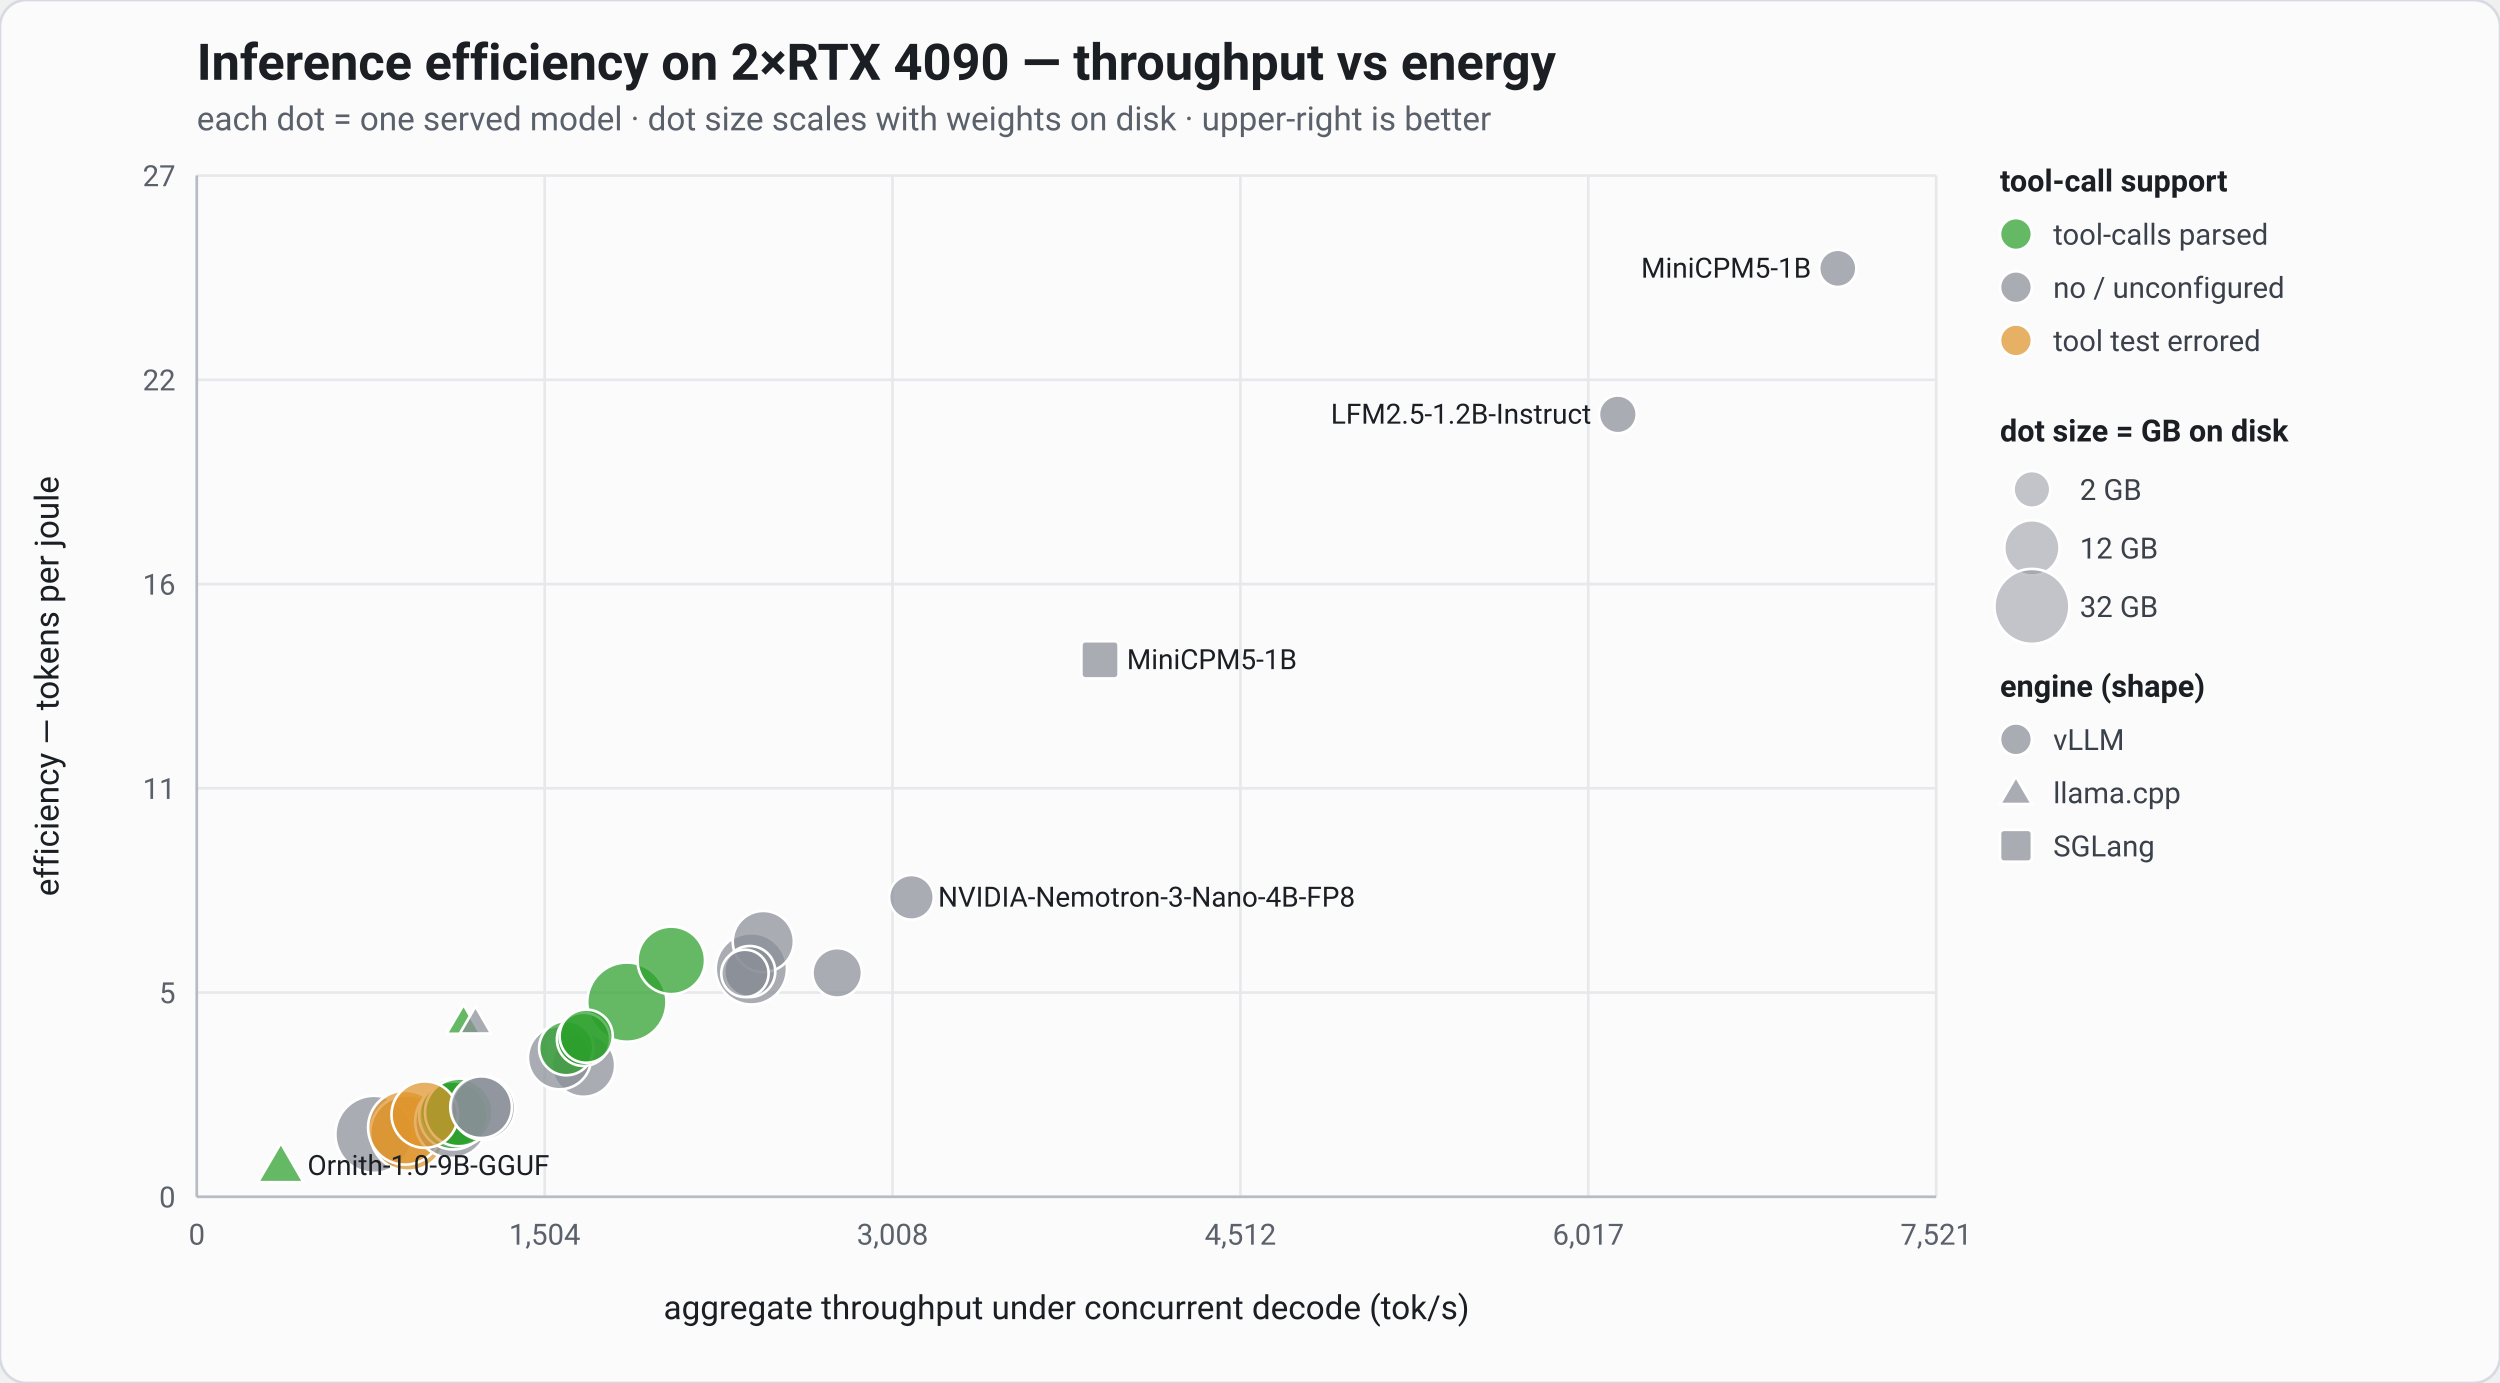
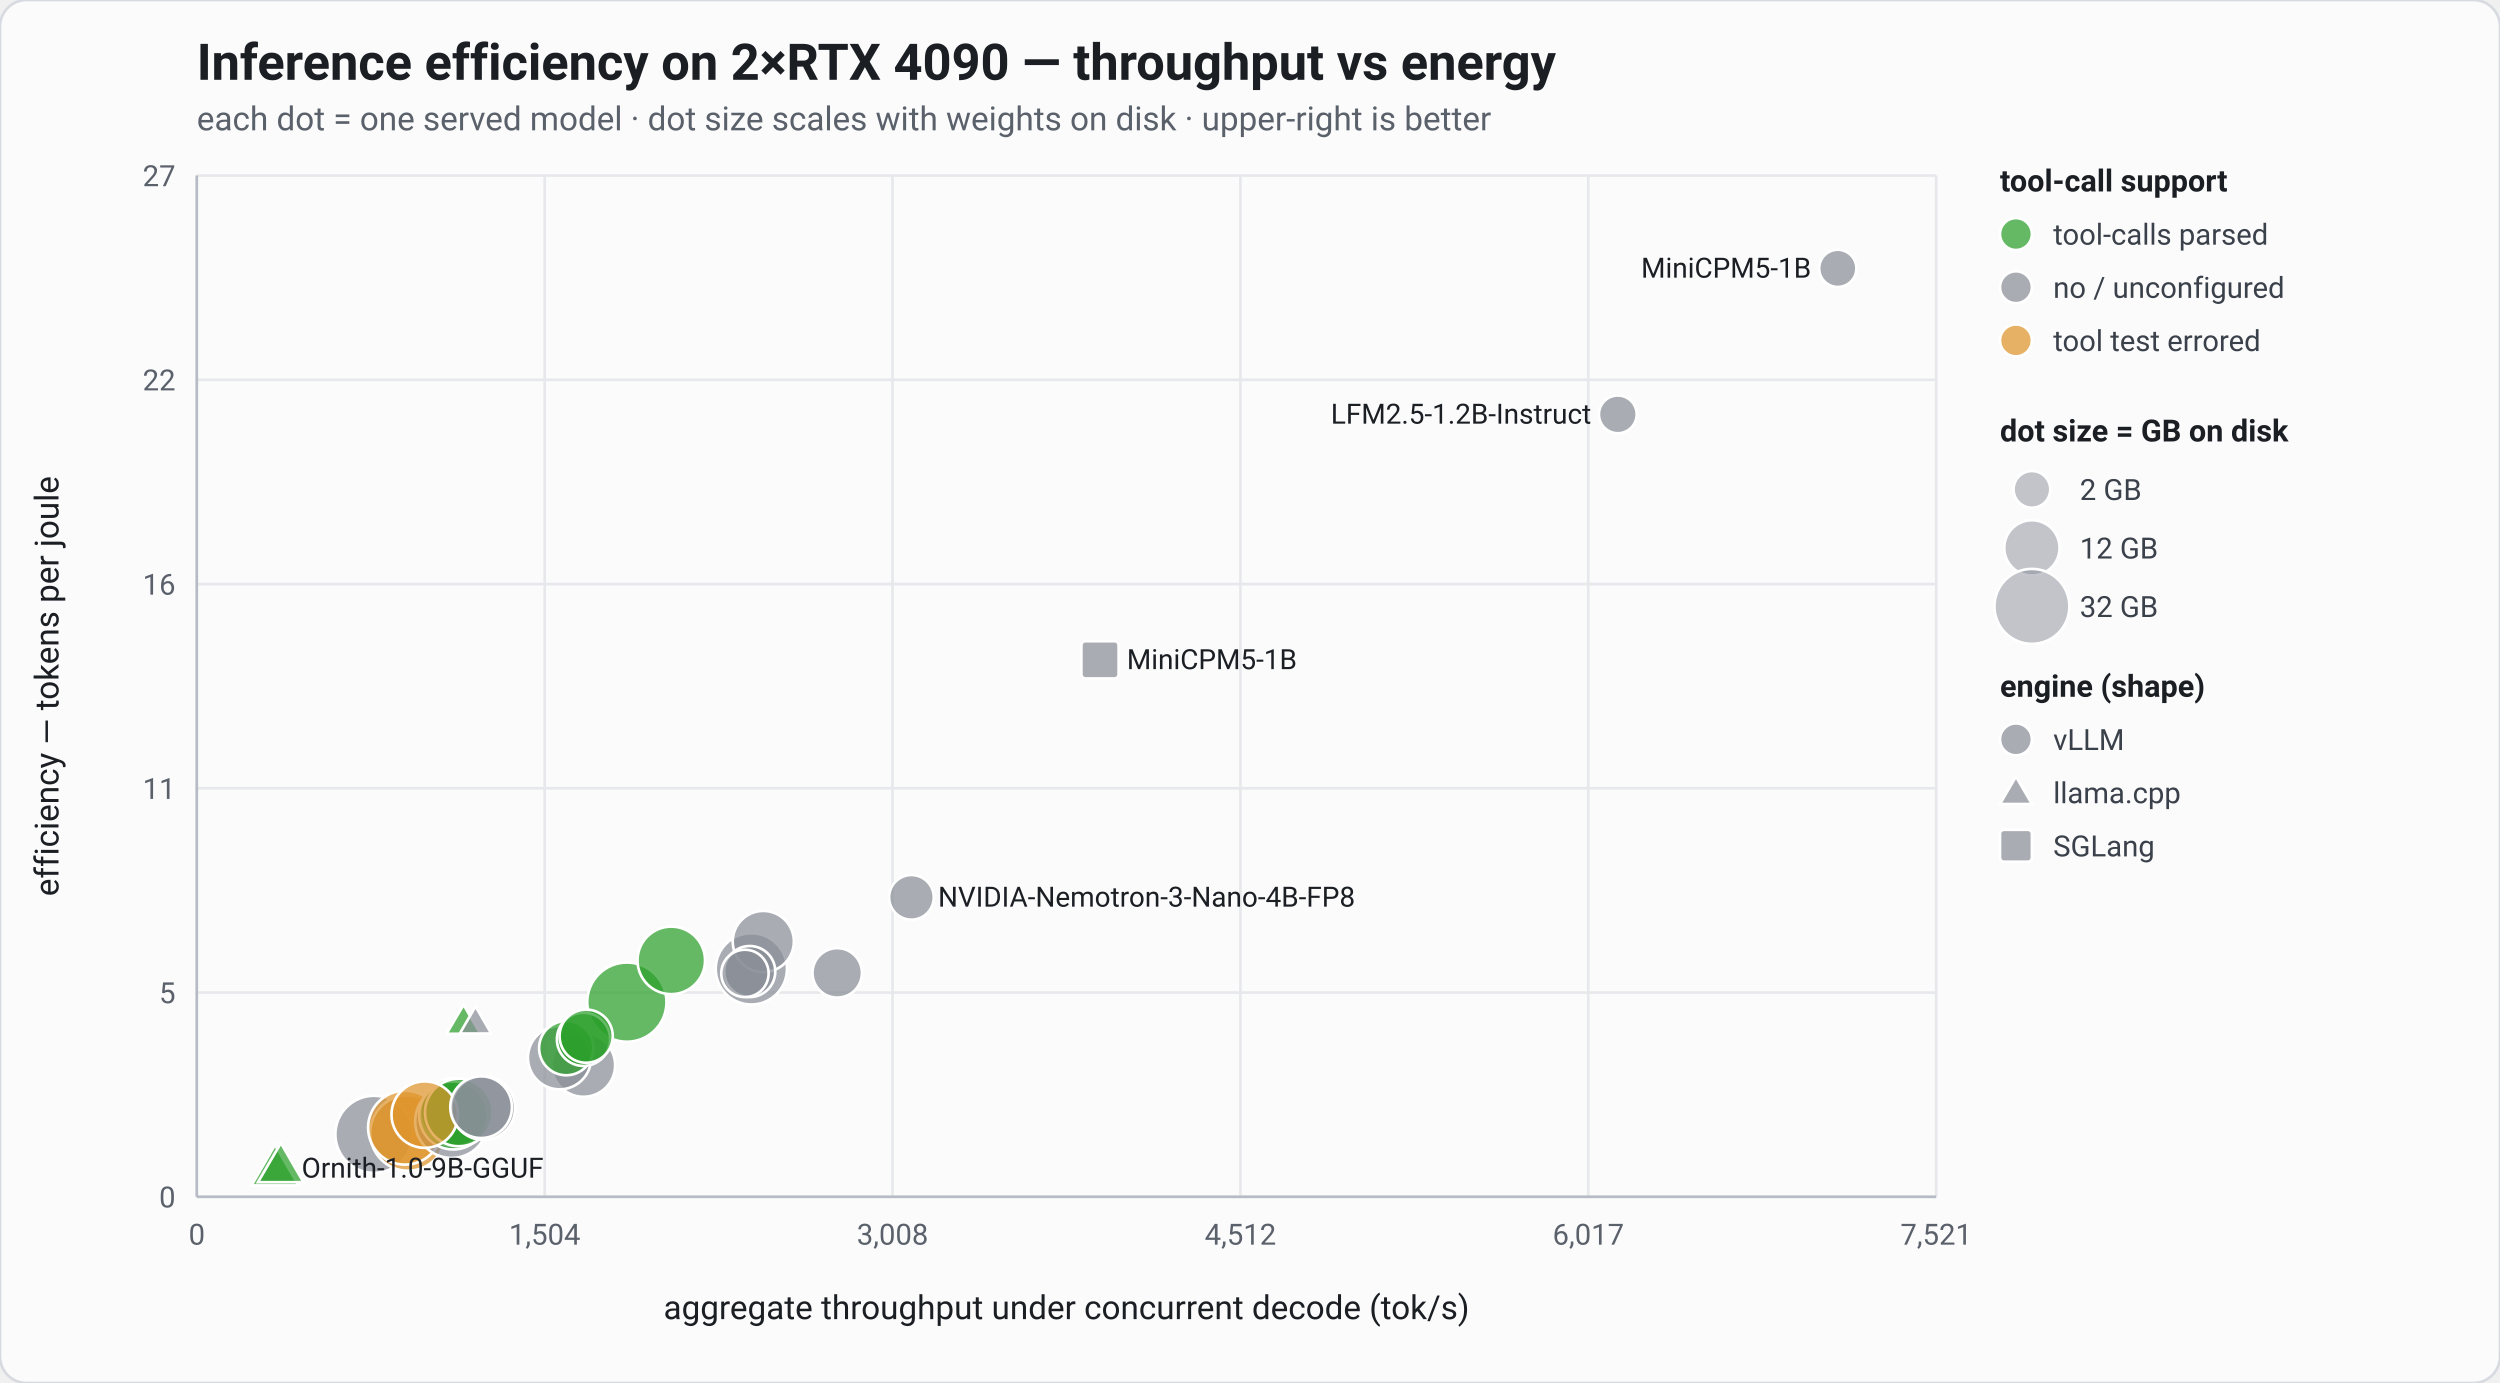
<svg xmlns="http://www.w3.org/2000/svg" width="940" height="520" viewBox="0 0 940 520" font-family="-apple-system,Segoe UI,Roboto,sans-serif">
  <rect x="0" y="0" width="940" height="520" rx="10" fill="#fbfbfc" stroke="#d7dae0" />
  <text x="74" y="30" font-size="19" font-weight="700" fill="#1b1f24">Inference efficiency on 2×RTX 4090 — throughput vs energy</text>
  <text x="74" y="49" font-size="12.5" fill="#5b616b">each dot = one served model · dot size scales with weights on disk · upper-right is better</text>
  <line x1="74.0" y1="66" x2="74.0" y2="450" stroke="#e6e8eb" />
  <text x="74.0" y="468" font-size="11" fill="#5b616b" text-anchor="middle">0</text>
  <line x1="74" y1="450.0" x2="728" y2="450.0" stroke="#e6e8eb" />
  <text x="66" y="454.0" font-size="11" fill="#5b616b" text-anchor="end">0</text>
  <line x1="204.8" y1="66" x2="204.8" y2="450" stroke="#e6e8eb" />
  <text x="204.8" y="468" font-size="11" fill="#5b616b" text-anchor="middle">1,504</text>
  <line x1="74" y1="373.2" x2="728" y2="373.2" stroke="#e6e8eb" />
  <text x="66" y="377.2" font-size="11" fill="#5b616b" text-anchor="end">5</text>
  <line x1="335.6" y1="66" x2="335.6" y2="450" stroke="#e6e8eb" />
  <text x="335.6" y="468" font-size="11" fill="#5b616b" text-anchor="middle">3,008</text>
  <line x1="74" y1="296.4" x2="728" y2="296.4" stroke="#e6e8eb" />
  <text x="66" y="300.4" font-size="11" fill="#5b616b" text-anchor="end">11</text>
  <line x1="466.4" y1="66" x2="466.4" y2="450" stroke="#e6e8eb" />
  <text x="466.4" y="468" font-size="11" fill="#5b616b" text-anchor="middle">4,512</text>
  <line x1="74" y1="219.6" x2="728" y2="219.6" stroke="#e6e8eb" />
  <text x="66" y="223.6" font-size="11" fill="#5b616b" text-anchor="end">16</text>
  <line x1="597.2" y1="66" x2="597.2" y2="450" stroke="#e6e8eb" />
  <text x="597.2" y="468" font-size="11" fill="#5b616b" text-anchor="middle">6,017</text>
  <line x1="74" y1="142.8" x2="728" y2="142.8" stroke="#e6e8eb" />
  <text x="66" y="146.8" font-size="11" fill="#5b616b" text-anchor="end">22</text>
  <line x1="728.0" y1="66" x2="728.0" y2="450" stroke="#e6e8eb" />
  <text x="728.0" y="468" font-size="11" fill="#5b616b" text-anchor="middle">7,521</text>
  <line x1="74" y1="66.0" x2="728" y2="66.0" stroke="#e6e8eb" />
  <text x="66" y="70.0" font-size="11" fill="#5b616b" text-anchor="end">27</text>
  <line x1="74" y1="450" x2="728" y2="450" stroke="#b7bcc4" />
  <line x1="74" y1="66" x2="74" y2="450" stroke="#b7bcc4" />
  <text x="401.0" y="496" font-size="12.5" fill="#1b1f24" text-anchor="middle">aggregate throughput under concurrent decode (tok/s)</text>
  <text x="22" y="258.0" font-size="12.5" fill="#1b1f24" text-anchor="middle" transform="rotate(-90 22 258.0)">efficiency — tokens per joule</text>
  <circle cx="235.7" cy="376.8" r="14.9" fill="#2ca02c" fill-opacity="0.72" stroke="#ffffff" stroke-width="1" />
  <circle cx="140.6" cy="426.5" r="14.5" fill="#8a8f98" fill-opacity="0.72" stroke="#ffffff" stroke-width="1" />
  <circle cx="153.4" cy="426.0" r="14.2" fill="#e0952b" fill-opacity="0.72" stroke="#ffffff" stroke-width="1" />
  <circle cx="152.3" cy="424.0" r="13.9" fill="#e0952b" fill-opacity="0.72" stroke="#ffffff" stroke-width="1" />
  <circle cx="169.8" cy="421.7" r="13.7" fill="#8a8f98" fill-opacity="0.72" stroke="#ffffff" stroke-width="1" />
  <circle cx="282.5" cy="364.3" r="13.4" fill="#8a8f98" fill-opacity="0.72" stroke="#ffffff" stroke-width="1" />
  <circle cx="170.9" cy="418.1" r="12.8" fill="#2ca02c" fill-opacity="0.72" stroke="#ffffff" stroke-width="1" />
  <circle cx="170.4" cy="419.4" r="12.8" fill="#2ca02c" fill-opacity="0.72" stroke="#ffffff" stroke-width="1" />
  <circle cx="252.4" cy="361.1" r="12.7" fill="#2ca02c" fill-opacity="0.72" stroke="#ffffff" stroke-width="1" />
  <circle cx="172.5" cy="418.3" r="12.7" fill="#2ca02c" fill-opacity="0.72" stroke="#ffffff" stroke-width="1" />
  <circle cx="159.7" cy="419.1" r="12.5" fill="#e0952b" fill-opacity="0.72" stroke="#ffffff" stroke-width="1" />
  <circle cx="181.7" cy="416.6" r="12.0" fill="#8a8f98" fill-opacity="0.72" stroke="#ffffff" stroke-width="1" />
  <circle cx="219.4" cy="400.5" r="11.9" fill="#8a8f98" fill-opacity="0.72" stroke="#ffffff" stroke-width="1" />
  <circle cx="210.4" cy="397.7" r="11.9" fill="#8a8f98" fill-opacity="0.72" stroke="#ffffff" stroke-width="1" />
  <circle cx="180.9" cy="416.3" r="11.6" fill="#8a8f98" fill-opacity="0.72" stroke="#ffffff" stroke-width="1" />
  <circle cx="287.0" cy="354.0" r="11.5" fill="#8a8f98" fill-opacity="0.72" stroke="#ffffff" stroke-width="1" />
  <circle cx="212.9" cy="394.1" r="10.2" fill="#2ca02c" fill-opacity="0.72" stroke="#ffffff" stroke-width="1" />
  <circle cx="219.4" cy="390.8" r="10.0" fill="#2ca02c" fill-opacity="0.72" stroke="#ffffff" stroke-width="1" />
  <circle cx="220.4" cy="389.6" r="10.0" fill="#2ca02c" fill-opacity="0.72" stroke="#ffffff" stroke-width="1" />
  <circle cx="281.9" cy="365.3" r="9.6" fill="#8a8f98" fill-opacity="0.72" stroke="#ffffff" stroke-width="1" />
  <circle cx="314.8" cy="365.8" r="9.3" fill="#8a8f98" fill-opacity="0.72" stroke="#ffffff" stroke-width="1" />
  <circle cx="280.1" cy="366.0" r="8.9" fill="#8a8f98" fill-opacity="0.72" stroke="#ffffff" stroke-width="1" />
+   <polygon points="103.4,430.5 94.6,445.7 112.2,445.7" fill="#2ca02c" fill-opacity="0.72" stroke="#ffffff" stroke-width="1" />
  <polygon points="105.6,429.8 97.0,444.5 114.1,444.5" fill="#2ca02c" fill-opacity="0.72" stroke="#ffffff" stroke-width="1" />
  <circle cx="342.7" cy="337.4" r="8.4" fill="#8a8f98" fill-opacity="0.72" stroke="#ffffff" stroke-width="1" />
  <circle cx="608.3" cy="155.8" r="7.1" fill="#8a8f98" fill-opacity="0.72" stroke="#ffffff" stroke-width="1" />
  <circle cx="691.0" cy="100.9" r="7.0" fill="#8a8f98" fill-opacity="0.72" stroke="#ffffff" stroke-width="1" />
  <rect x="406.6" y="241.1" width="14.0" height="14.0" rx="1.5" fill="#8a8f98" fill-opacity="0.72" stroke="#ffffff" stroke-width="1" />
  <polygon points="174.3,377.8 167.9,388.7 180.6,388.7" fill="#2ca02c" fill-opacity="0.72" stroke="#ffffff" stroke-width="1" />
  <polygon points="178.8,378.4 172.9,388.6 184.7,388.6" fill="#8a8f98" fill-opacity="0.72" stroke="#ffffff" stroke-width="1" />
  <text x="681.0" y="104.4" font-size="10.5" fill="#1b1f24" text-anchor="end">MiniCPM5-1B</text>
  <text x="598.3" y="159.3" font-size="10.5" fill="#1b1f24" text-anchor="end">LFM2.5-1.2B-Instruct</text>
  <text x="423.7" y="251.6" font-size="10.5" fill="#1b1f24" text-anchor="start">MiniCPM5-1B</text>
  <text x="352.7" y="340.9" font-size="10.5" fill="#1b1f24" text-anchor="start">NVIDIA-Nemotron-3-Nano-4B-FP8</text>
-   <text x="115.6" y="441.8" font-size="10.5" fill="#1b1f24" text-anchor="start">Ornith-1.0-9B-GGUF</text>
+   <text x="113.4" y="442.8" font-size="10.5" fill="#1b1f24" text-anchor="start">Ornith-1.0-9B-GGUF</text>
  <text x="752" y="72" font-size="11.5" font-weight="700" fill="#1b1f24">tool-call support</text>
  <circle cx="758" cy="88.0" r="6" fill="#2ca02c" fill-opacity="0.72" stroke="#ffffff" />
  <text x="772" y="92" font-size="11" fill="#3b414a">tool-calls parsed</text>
  <circle cx="758" cy="108.0" r="6" fill="#8a8f98" fill-opacity="0.72" stroke="#ffffff" />
  <text x="772" y="112" font-size="11" fill="#3b414a">no / unconfigured</text>
  <circle cx="758" cy="128.0" r="6" fill="#e0952b" fill-opacity="0.72" stroke="#ffffff" />
  <text x="772" y="132" font-size="11" fill="#3b414a">tool test errored</text>
  <text x="752" y="166" font-size="11.5" font-weight="700" fill="#1b1f24">dot size = GB on disk</text>
  <circle cx="764" cy="184.0" r="6.9" fill="#8a8f98" fill-opacity="0.5" stroke="#ffffff" />
  <text x="782" y="188" font-size="11" fill="#3b414a">2 GB</text>
  <circle cx="764" cy="206.0" r="10.4" fill="#8a8f98" fill-opacity="0.5" stroke="#ffffff" />
  <text x="782" y="210" font-size="11" fill="#3b414a">12 GB</text>
  <circle cx="764" cy="228.0" r="14.1" fill="#8a8f98" fill-opacity="0.5" stroke="#ffffff" />
  <text x="782" y="232" font-size="11" fill="#3b414a">32 GB</text>
  <text x="752" y="262" font-size="11.5" font-weight="700" fill="#1b1f24">engine (shape)</text>
  <circle cx="758.0" cy="278.0" r="6.0" fill="#8a8f98" fill-opacity="0.72" stroke="#ffffff" stroke-width="1" />
  <text x="772" y="282" font-size="11" fill="#3b414a">vLLM</text>
  <polygon points="758.0,292.0 752.0,302.3 764.0,302.3" fill="#8a8f98" fill-opacity="0.72" stroke="#ffffff" stroke-width="1" />
  <text x="772" y="302" font-size="11" fill="#3b414a">llama.cpp</text>
  <rect x="752.0" y="312.0" width="12.0" height="12.0" rx="1.5" fill="#8a8f98" fill-opacity="0.72" stroke="#ffffff" stroke-width="1" />
  <text x="772" y="322" font-size="11" fill="#3b414a">SGLang</text>
</svg>
